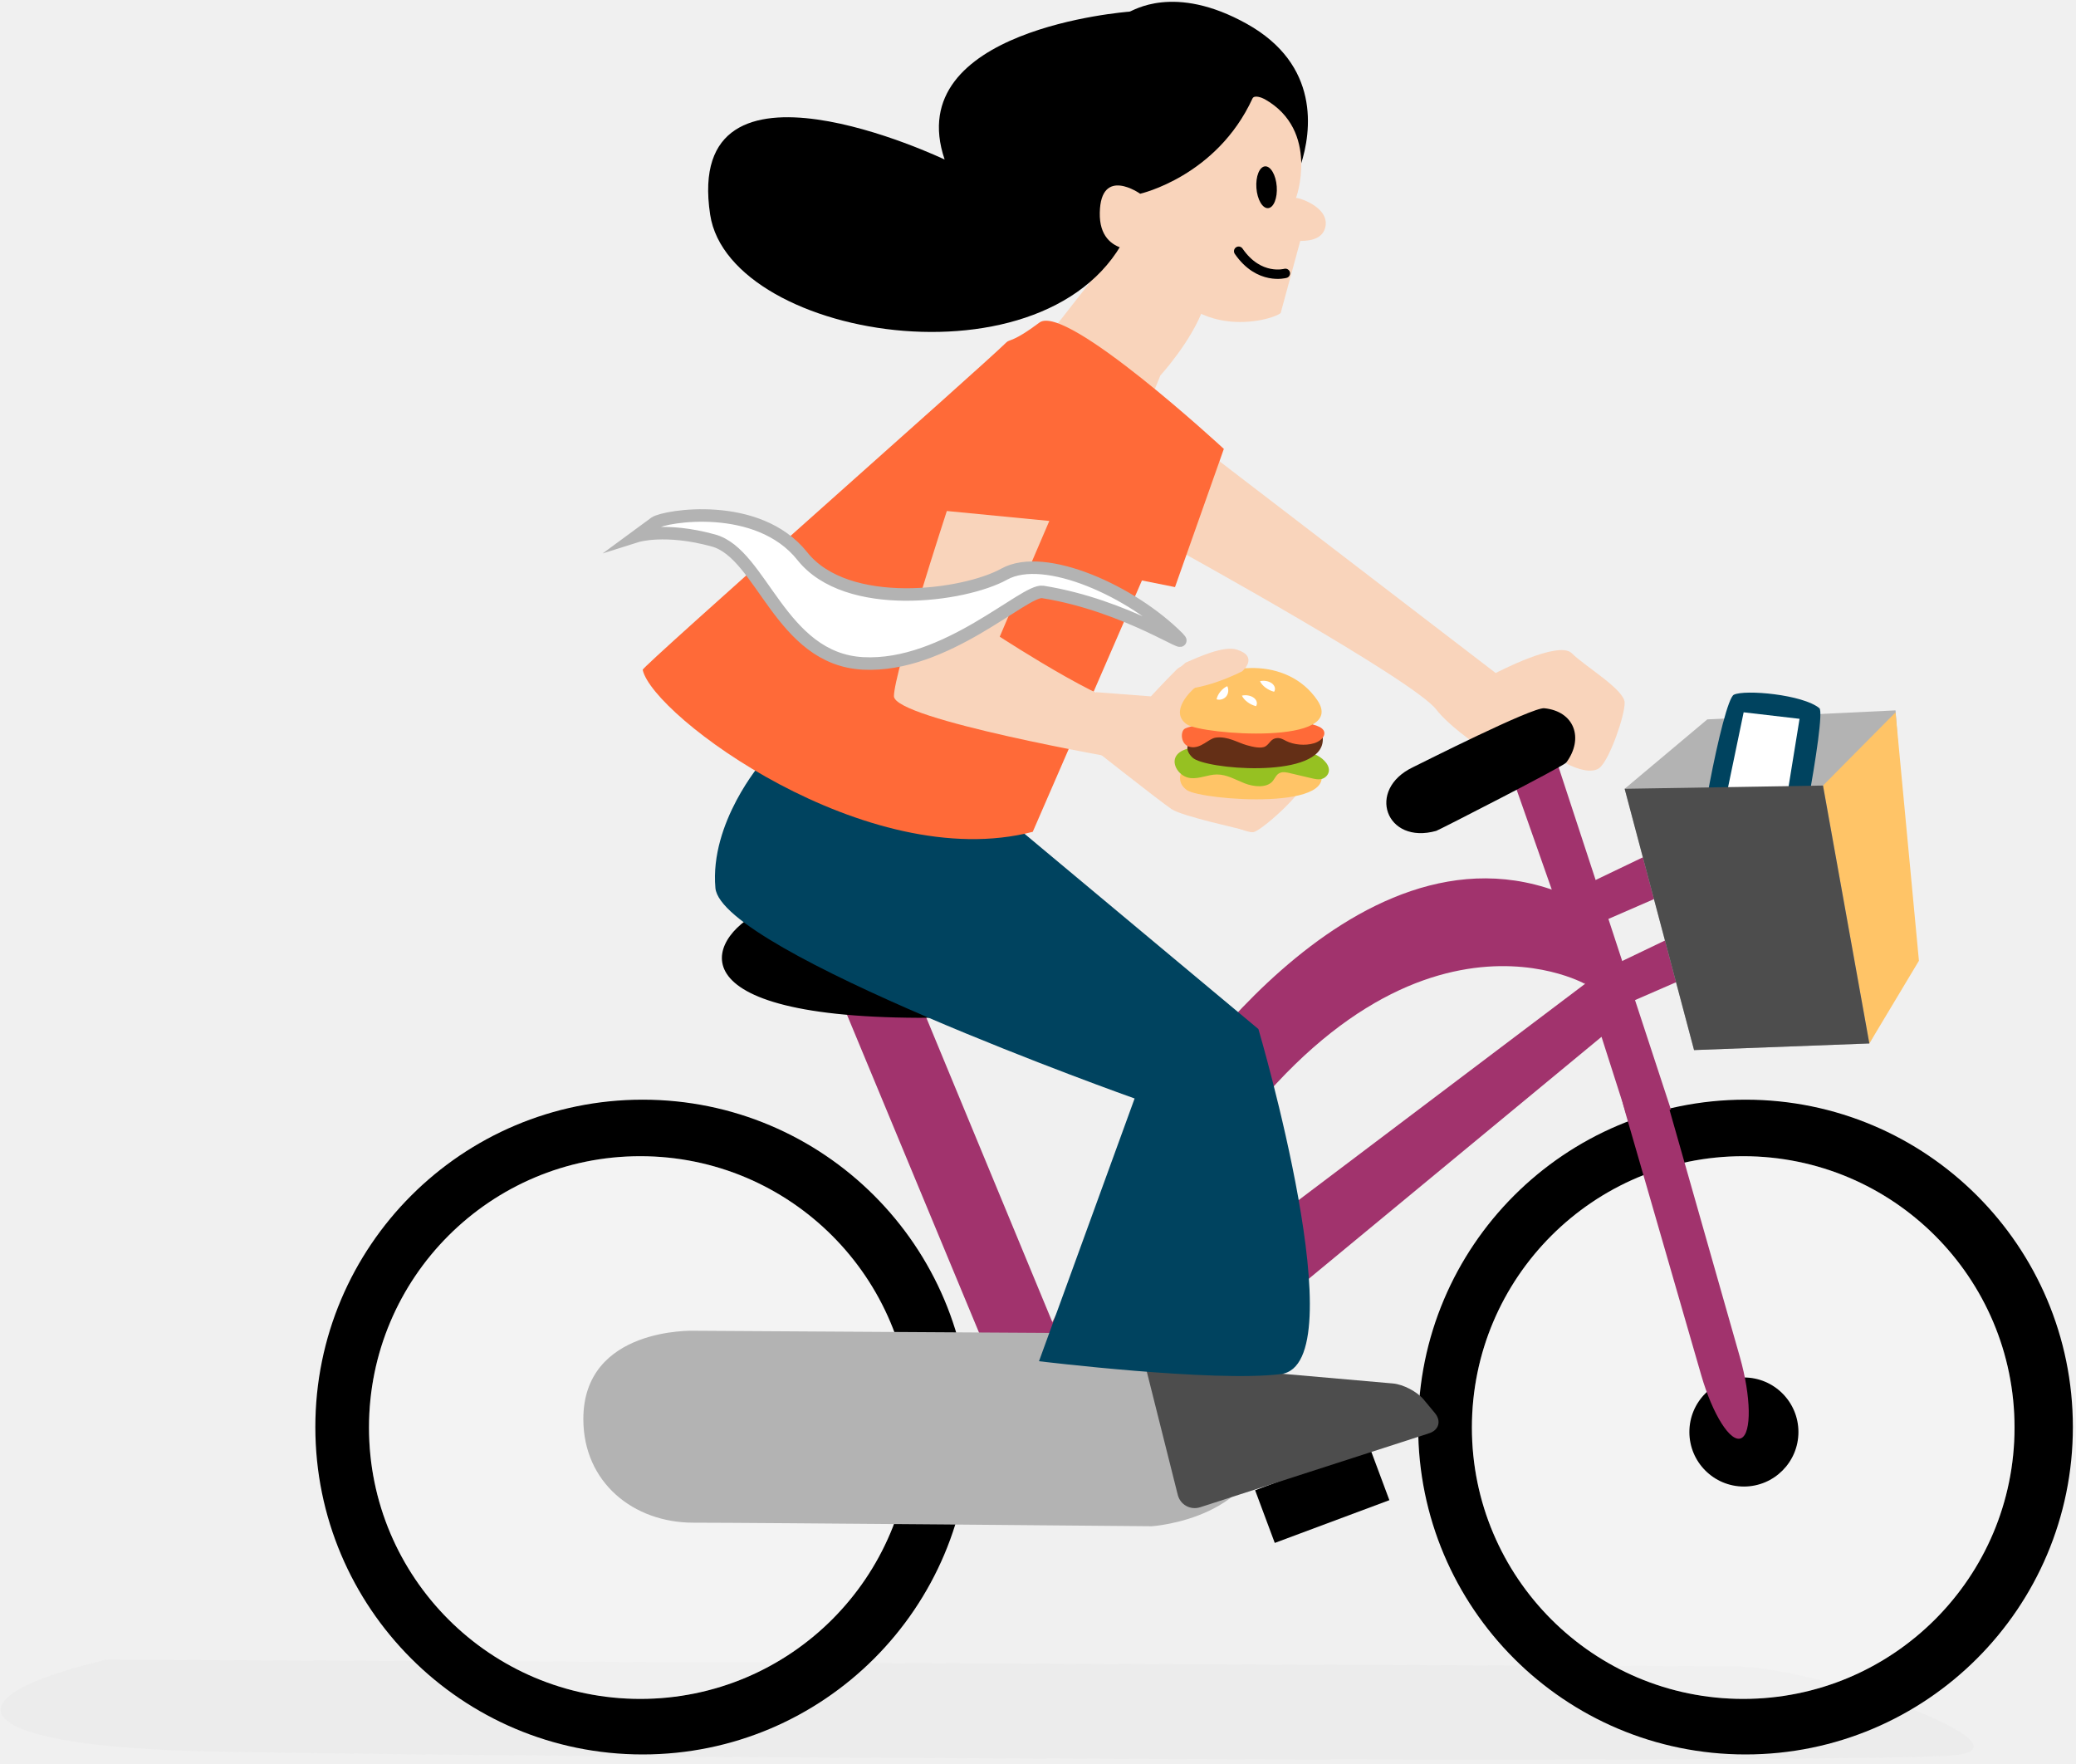
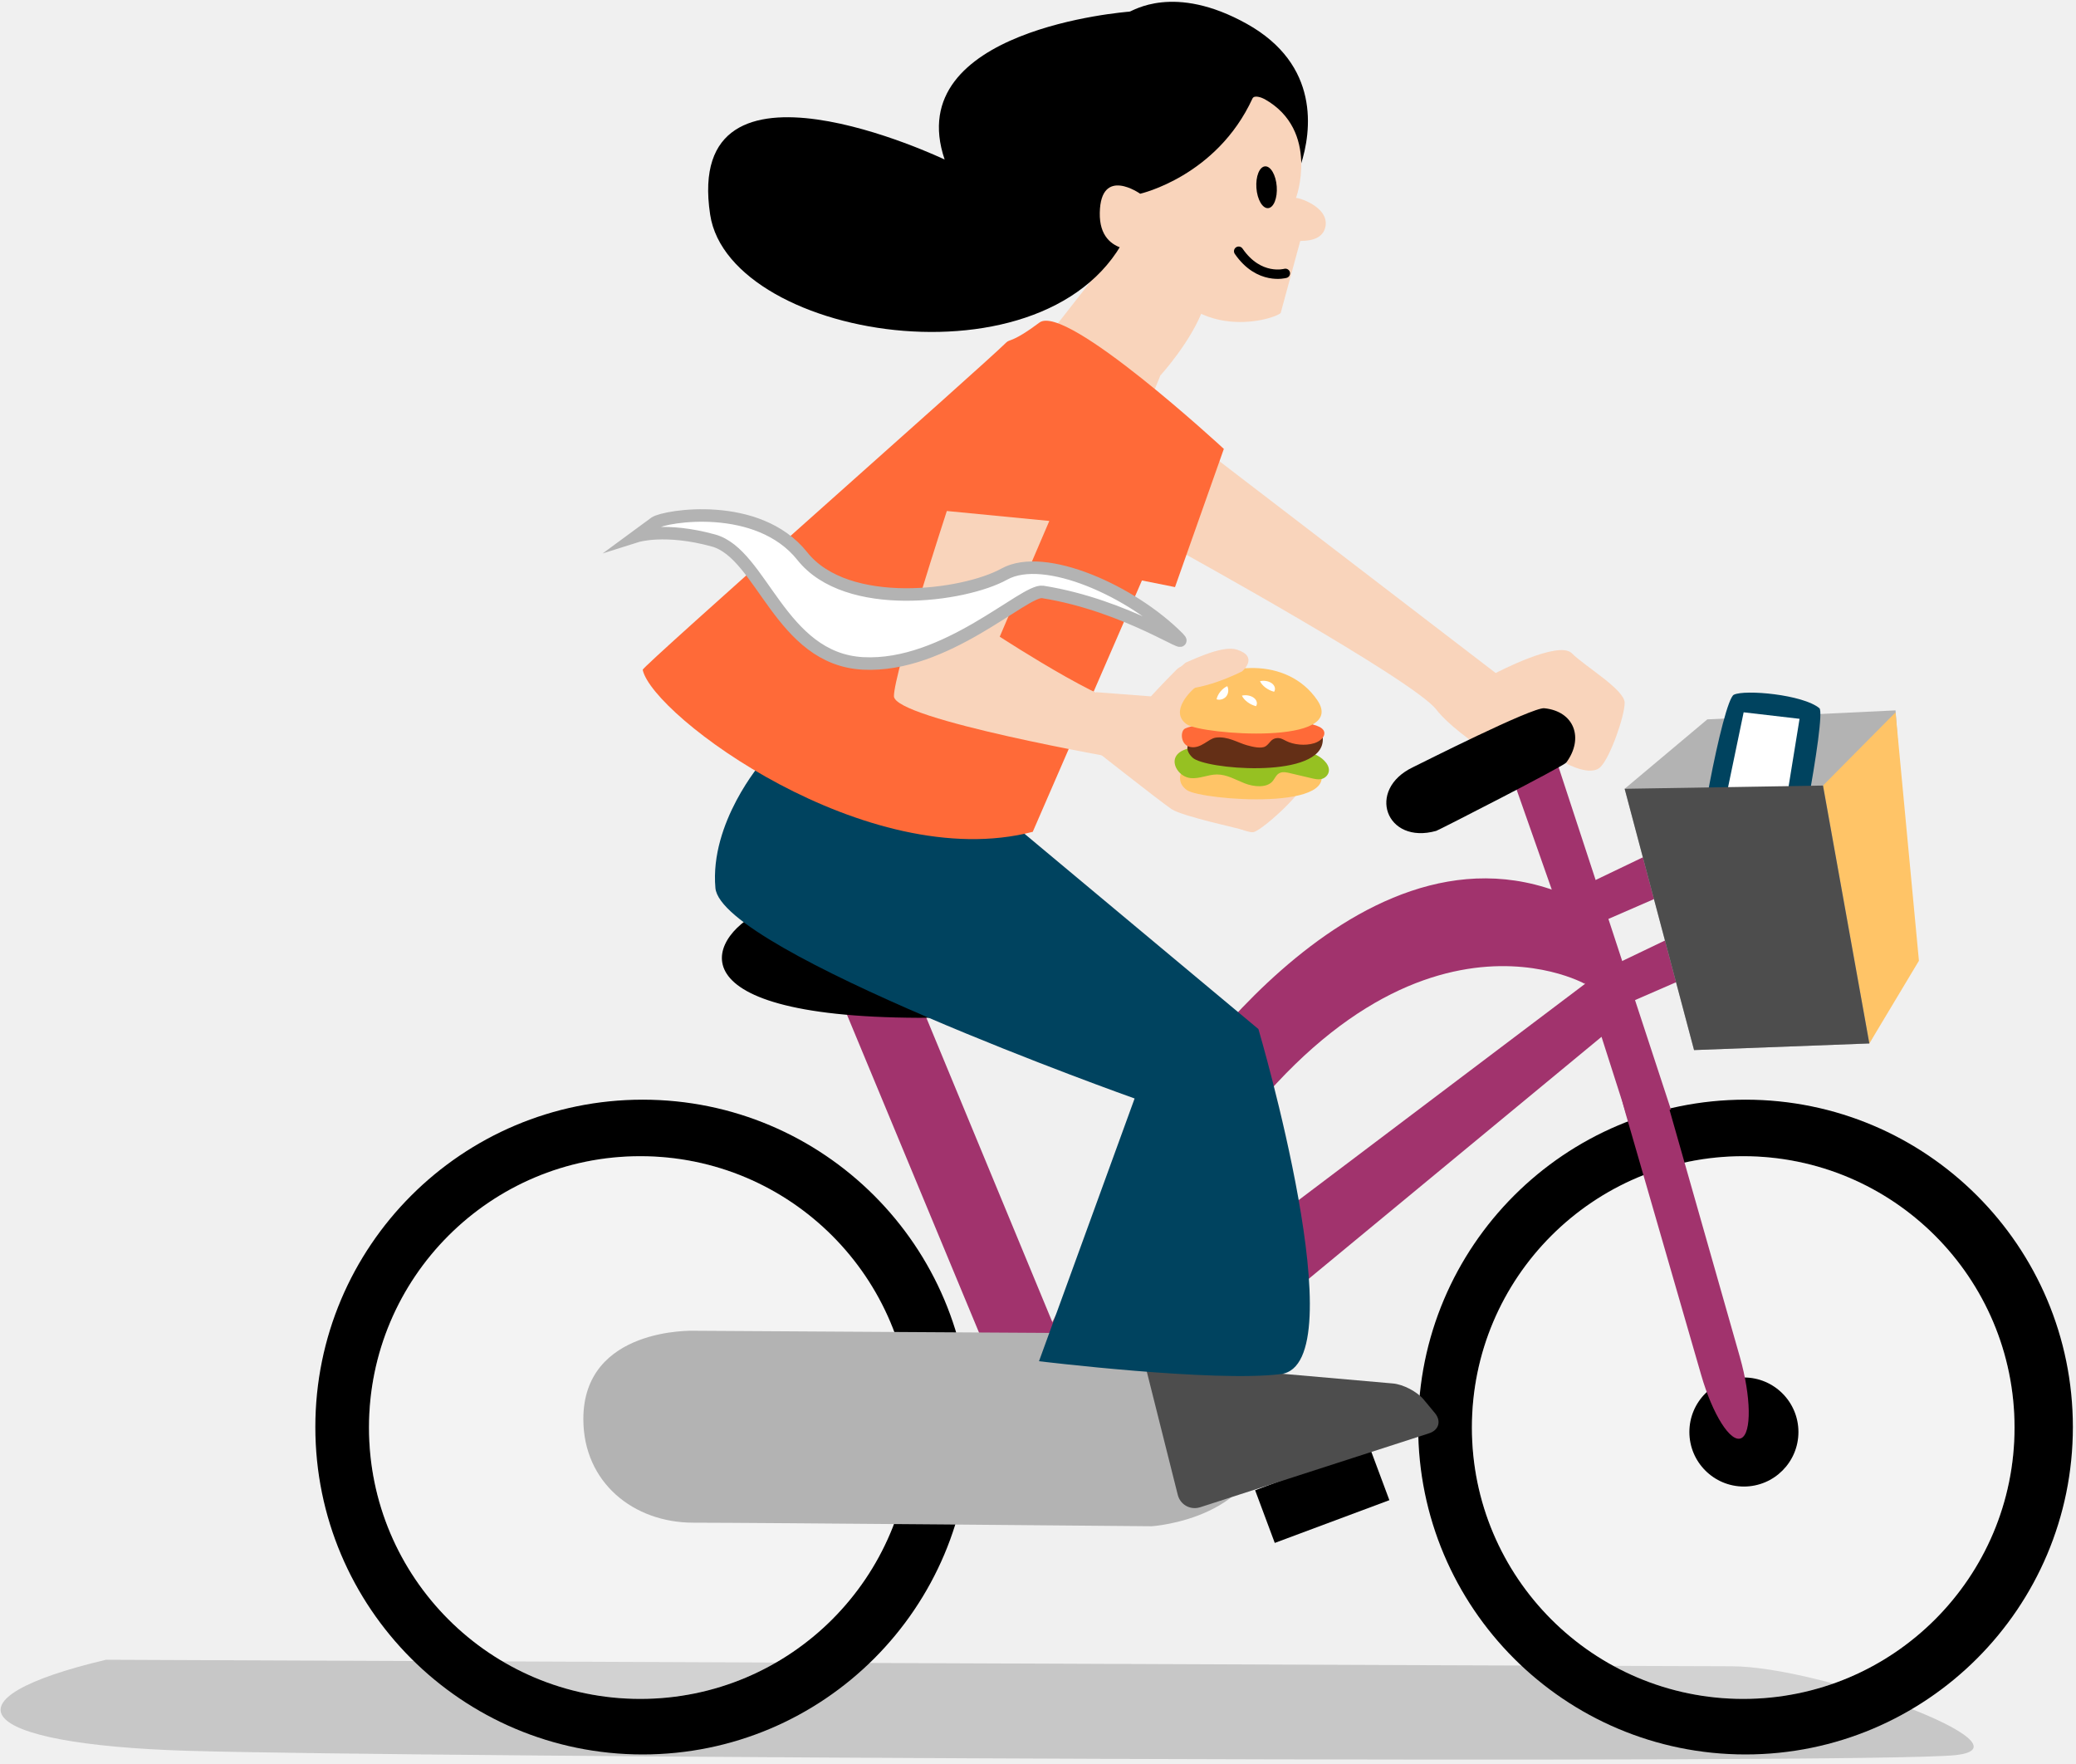
<svg xmlns="http://www.w3.org/2000/svg" viewBox="0 0 332 282" xml:space="preserve" style="fill-rule:evenodd;clip-rule:evenodd;stroke-linecap:round;stroke-miterlimit:10">
-   <path d="M16.95 265.4c-26.37 6.24-21.66 13.52 13.19 14.56 35.12 1.05 268.55 2.17 282.57.69 13.19-1.39-21.66-14.21-35.79-14.21-14.13 0-259.97-1.04-259.97-1.04Z" style="fill:#e6e6e655;fill-rule:nonzero" />
+   <path d="M16.95 265.4c-26.37 6.24-21.66 13.52 13.19 14.56 35.12 1.05 268.55 2.17 282.57.69 13.19-1.39-21.66-14.21-35.79-14.21-14.13 0-259.97-1.04-259.97-1.04Z" style="fill:#222;fill-rule:nonzero;opacity:0.2;" />
  <path d="m185.26 177.95-17.97 35.43 4.23 13.75 12.69-10.58 1.05-38.6Z" style="fill:#af436e;fill-rule:nonzero" />
  <path d="M102.78 175.84c-28.91 0-52.35 23.44-52.35 52.35s23.44 52.35 52.35 52.35 52.35-23.44 52.35-52.35-23.44-52.35-52.35-52.35Zm-.38 95.82c-23.97 0-43.39-19.43-43.39-43.39s19.43-43.39 43.39-43.39 43.39 19.43 43.39 43.39-19.42 43.39-43.39 43.39Z" style="fill-rule:nonzero" />
  <circle cx="102.4" cy="228.26" r="43.39" style="fill:#fff;fill-opacity:.2" />
  <path d="M279.15 175.84c-28.91 0-52.35 23.44-52.35 52.35s23.44 52.35 52.35 52.35 52.35-23.44 52.35-52.35-23.44-52.35-52.35-52.35Zm-.37 95.82c-23.97 0-43.39-19.43-43.39-43.39s19.43-43.39 43.39-43.39 43.39 19.43 43.39 43.39-19.43 43.39-43.39 43.39Z" style="fill-rule:nonzero" />
  <circle cx="278.78" cy="228.26" r="43.39" style="fill:#fff;fill-opacity:.2" />
  <path d="m219.051 231.457-18.328 6.836 3.142 8.424 18.328-6.836-3.142-8.424Z" />
  <circle cx="278.89" cy="228.98" r="8.72" />
  <path d="M253.47 157.33s-31.73-17.98-64.51 36.48l-3.7-15.86s30.67-49.17 65.04-34.9l3.17 14.28Z" style="fill:#a1336d;fill-rule:nonzero" />
  <path d="m134.5 159.97 28.56 68.74h16.92l76.14-62.92 4.23 13.22 6.87-1.59-18.06-55.05-6.87 3.18 11.18 31.78-81.95 61.87-24.74-59.75-12.28.52Z" style="fill:#a1336d;fill-rule:nonzero" />
  <path d="m250.3 143.05 13.22-6.34 2.64 6.34-12.16 5.29-3.7-5.29ZM254 156.27l13.22-6.34 2.64 6.34-12.16 5.29-3.7-5.29ZM259.92 165.31c-1.83.58-1.82 6.25.01 12.59l12.13 41.97c1.83 6.34 4.71 10.89 6.4 10.1 1.69-.79 1.59-6.62-.21-12.97l-11.73-41.21c-1.8-6.34-4.77-11.06-6.6-10.48Z" style="fill:#a1336d;fill-rule:nonzero" />
  <path d="M120.76 146.23c-8.46 4.76-12.69 17.98 34.37 16.39 47.05-1.59-34.37-16.39-34.37-16.39Z" style="fill-rule:nonzero" />
  <path d="m183.46 213.23-72.48-.44s-17.72-.62-17.69 14.16c.02 10.09 7.99 16.53 17.59 16.53s73.31.57 73.31.57 18.33-1.16 18.33-16.25c.01-12.98-19.06-14.57-19.06-14.57Z" style="fill:#b3b3b3;fill-rule:nonzero" />
  <path d="M184.8 214.27c-1.58-.46-2.55.47-2.15 2.07l5.7 22.68c.4 1.6 2.02 2.49 3.59 1.99l36.6-11.82c1.57-.51 1.99-1.96.94-3.23l-1.8-2.17c-1.06-1.27-3.26-2.42-4.91-2.57l-17.1-1.5c-1.64-.14-4.28-.64-5.87-1.1l-15-4.35Z" style="fill:#4d4d4d;fill-rule:nonzero" />
  <path d="M121.81 121.9s-8.33 9.61-7.4 20.09c.9 10.18 67.04 33.66 67.04 33.66l-15.29 42.01s27.96 3.4 38.67 2.06c12.24-1.53-3.58-55.17-3.58-55.17l-46.66-38.95-32.78-3.7Z" style="fill:#00435f;fill-rule:nonzero" />
  <path d="m171.41 64.75 8.88 8.35 5.27-13.05s5.03-5.49 6.94-10.9c1.91-5.41-7.47-17.71-7.47-17.71l-23.1 29.53 9.48 3.78Z" style="fill:#f9d4bb;fill-rule:nonzero" />
  <path d="M181.02 35.59c-10.48 27.47-64.36 19.12-67.45-1.27-4.38-28.82 37.5-8.81 37.5-8.81-7.08-20.85 29.1-23.61 29.57-23.65.47-.04 7.06-4.58 18.77 1.96s10.36 17.15 8.61 22.55" style="fill-rule:nonzero" />
  <path d="M204.81 50.05c-1.11 1.09-15.82 5.63-21.09-10.18 0 0-7.99 1.66-7.84-5.86.15-7.51 6.46-3.03 6.46-3.03s12.21-2.75 17.96-15.23c.29-.62 1.54-.12 1.92.09 8.97 5.01 5.02 16.07 5.01 15.84-.02-.25 5.38 1.28 4.74 4.56-.47 2.44-3.56 2.25-4.03 2.29l-3.13 11.52Z" style="fill:#f9d4bb;fill-rule:nonzero" />
  <path d="M202.311 26.6c.898-.065 1.735 1.379 1.869 3.223.134 1.844-.486 3.394-1.383 3.46-.897.065-1.734-1.379-1.869-3.224-.134-1.844.486-3.394 1.383-3.459Z" />
  <path d="m191.61 71.14 47.59 36.48s10.05-5.29 12.16-3.17c2.11 2.11 8.46 5.82 8.46 7.93 0 2.11-2.28 8.67-3.86 10.26-1.58 1.59-5.44-.54-5.44-.54s1.79-9.69-6.56-7.6c-6.48 1.62-2.36 7.9-.78 8.96 1.59 1.06-9.8-5.26-13.5-10.02-3.7-4.76-41.27-25.47-41.27-25.47l3.2-16.83Z" style="fill:#f9d4bb;fill-rule:nonzero" />
  <path d="M102.78 107.1c1.59 7.4 35.94 32.78 62.38 25.91l17.46-40.19 5.29 1.06 7.81-22.1s-25.26-23.38-29.49-20.2c-4.23 3.17-4.76 2.64-5.29 3.17-3.7 3.7-58.27 51.83-58.16 52.35Z" style="fill:#ff6a38;fill-rule:nonzero" />
  <path d="M246.97 113.25c-1.92-.2-19.62 8.76-21.01 9.43-7.52 3.6-4.32 12.43 3.72 10.18.39-.11 20.38-10.35 20.8-10.92 2.86-3.87 1.31-8.2-3.51-8.69Z" style="fill-rule:nonzero" />
  <path d="m259.82 126.13 11.1 41.78 28.03-1.06 7.08-13.08-2.89-40.18-30.1 1.44-13.22 11.1Z" style="fill:#b3b3b3;fill-rule:nonzero" />
  <path d="m291.54 125.61 11.6-11.7 3.74 39.72-7.93 13.22-7.41-41.24Z" style="fill:#ffc467;fill-rule:nonzero" />
  <path d="M290.96 113.24c-2.64-2.19-11.93-3.02-13.68-2.15-1.74.87-6.69 27.09-5.64 29.09 1.05 2 13.06 4.49 13.97 3.8.91-.69 6.53-29.76 5.35-30.74Z" style="fill:#00435f;fill-rule:nonzero" />
  <path d="m287.79 114.94-8.94-1.04-5.4 25.95 9.88 2.58 4.46-27.49Z" style="fill:#fff;fill-rule:nonzero" />
  <path d="m259.82 126.13 31.72-.52 7.41 41.24-28.03 1.06-11.1-41.78Z" style="fill:#4d4d4d;fill-rule:nonzero" />
  <path d="M198.09 40.17c3.26 4.74 7.47 3.54 7.47 3.54" style="fill:none;fill-rule:nonzero;stroke:#000;stroke-width:1.5px" />
  <path d="M195.66 117.31s7.55-1.95 9.53-.33c1.98 1.61.38 4.06.38 4.06s-8.21 1.84-9.13 1.33c-.92-.52-.78-5.06-.78-5.06ZM191.16 129.12s7.77 4.25 9.32 3.93c1.55-.32 9.94-8.09 7.33-7.98-2.61.11-8.87 3.07-8.87 3.07l-10.8-5.09 3.02 6.07Z" style="fill:#f9d4bb;fill-rule:nonzero" />
  <path d="M173.63 118.77s11.97 9.44 13.73 10.61c1.76 1.18 11.23 3.19 12.55 3.59 1.32.39 3.41-2.41 2.09-3.59-1.32-1.18-.17-2.43-1.49-2.83-1.32-.39-9.94-6.46-8.49-8.13 1.45-1.67 1.96-7.21 4.56-7.66 2.61-.44 2.47-2.33 2.69-5.91.07-1.09-9.46.57-11.09 2.2-2.22 2.22-4.12 4.3-4.12 4.3l-8.76-.67-1.67 8.09Z" style="fill:#f9d4bb;fill-rule:nonzero" />
  <path d="M190.87 120.7c4.56-4.24 14.98-5.31 19.81 1.77 5.01 7.34-18.52 5.5-20.85 3.88-3.01-2.11 1.04-5.65 1.04-5.65Z" style="fill:#ffc467;fill-rule:nonzero" />
  <path d="M190.42 124.42c1.41.14 2.76-.57 4.18-.58 1.6-.01 2.99.84 4.43 1.41 1.44.57 3.45.77 4.42-.26.45-.48.63-1.19 1.31-1.43.47-.17 1.01-.06 1.5.06 1.18.28 2.35.55 3.53.83.48.11.99.23 1.48.13.71-.14 1.2-.73 1.25-1.32.05-.59-.28-1.17-.74-1.63-1.4-1.41-3.82-1.82-6.05-2.04-3.79-.38-7.61-.5-11.42-.38-1.79.06-5.24.12-6.2 1.65-.86 1.33.49 3.38 2.31 3.56Z" style="fill:#96c122;fill-rule:nonzero" />
  <path d="M191.64 117.49c4.47-2.7 21.21-4.74 19.83 1.44-1.25 5.6-18.81 4.07-20.75 2.22-2.31-2.2.92-3.66.92-3.66Z" style="fill:#642f16;fill-rule:nonzero" />
  <path d="M199.39 119.16c.9.25 2.31.61 3.01.17.68-.43.84-1.24 1.83-1.31.59-.04 1.04.25 1.47.47 1.17.59 3.01.8 4.44.36 1.43-.44 2.16-1.62 1.27-2.36-1.78-1.49-8.93-1.05-11.68-.83-2.78.23-8-.19-10.2.83-.82.38-.77 2.67.85 2.96 1.7.31 2.86-1.34 4.04-1.5 1.91-.26 3.51.8 4.97 1.21Z" style="fill:#ff6a38;fill-rule:nonzero" />
  <path d="M190.85 110.18c4.56-4.24 14.98-5.31 19.81 1.77 5.01 7.34-18.52 5.5-20.85 3.88-3.01-2.11 1.04-5.65 1.04-5.65Z" style="fill:#ffc467;fill-rule:nonzero" />
  <path d="M196.27 109.72c-.79.34-1.54 1.23-1.71 2.1.54.18 1.18-.02 1.55-.47.36-.45.42-1.14.15-1.65M198.61 111.23c.31.71 1.26 1.45 2.26 1.69.28-.43.12-.99-.37-1.35-.49-.36-1.28-.5-1.91-.33M201.5 108.92c.31.71 1.26 1.45 2.26 1.69.28-.43.12-.99-.37-1.35-.49-.36-1.28-.5-1.91-.33" style="fill:#fff;fill-rule:nonzero" />
  <path d="M181.03 111.86c0 3.7-21.15-10.05-21.15-10.05l7.93-18.51-16.39-1.59s-8.46 25.91-8.46 29.61c0 3.7 36.48 10.05 36.48 10.05M189.6 105.96c2-.86 6.08-2.77 8.22-2.08 3.59 1.16.82 3.47.82 3.47s-6.73 3.51-11.35 2.77c-2.22-.36 2.31-4.16 2.31-4.16Z" style="fill:#f9d4bb;fill-rule:nonzero" />
  <path d="M188.44 102c-7.33-7.4-21.37-13.78-27.83-10.2-6.46 3.58-25.19 6.07-32.29-2.86-7.1-8.93-21.96-6.43-23.57-5.36l-2.91 2.14s4.52-1.43 12.27.71c7.75 2.14 10.66 18.94 23.9 19.65 13.24.71 25.86-11.89 28.74-11.43 13.55 2.15 24 9.69 21.69 7.35Z" style="fill:#fff;fill-rule:nonzero;stroke:#b3b3b3;stroke-width:2px;stroke-linecap:butt" />
</svg>
